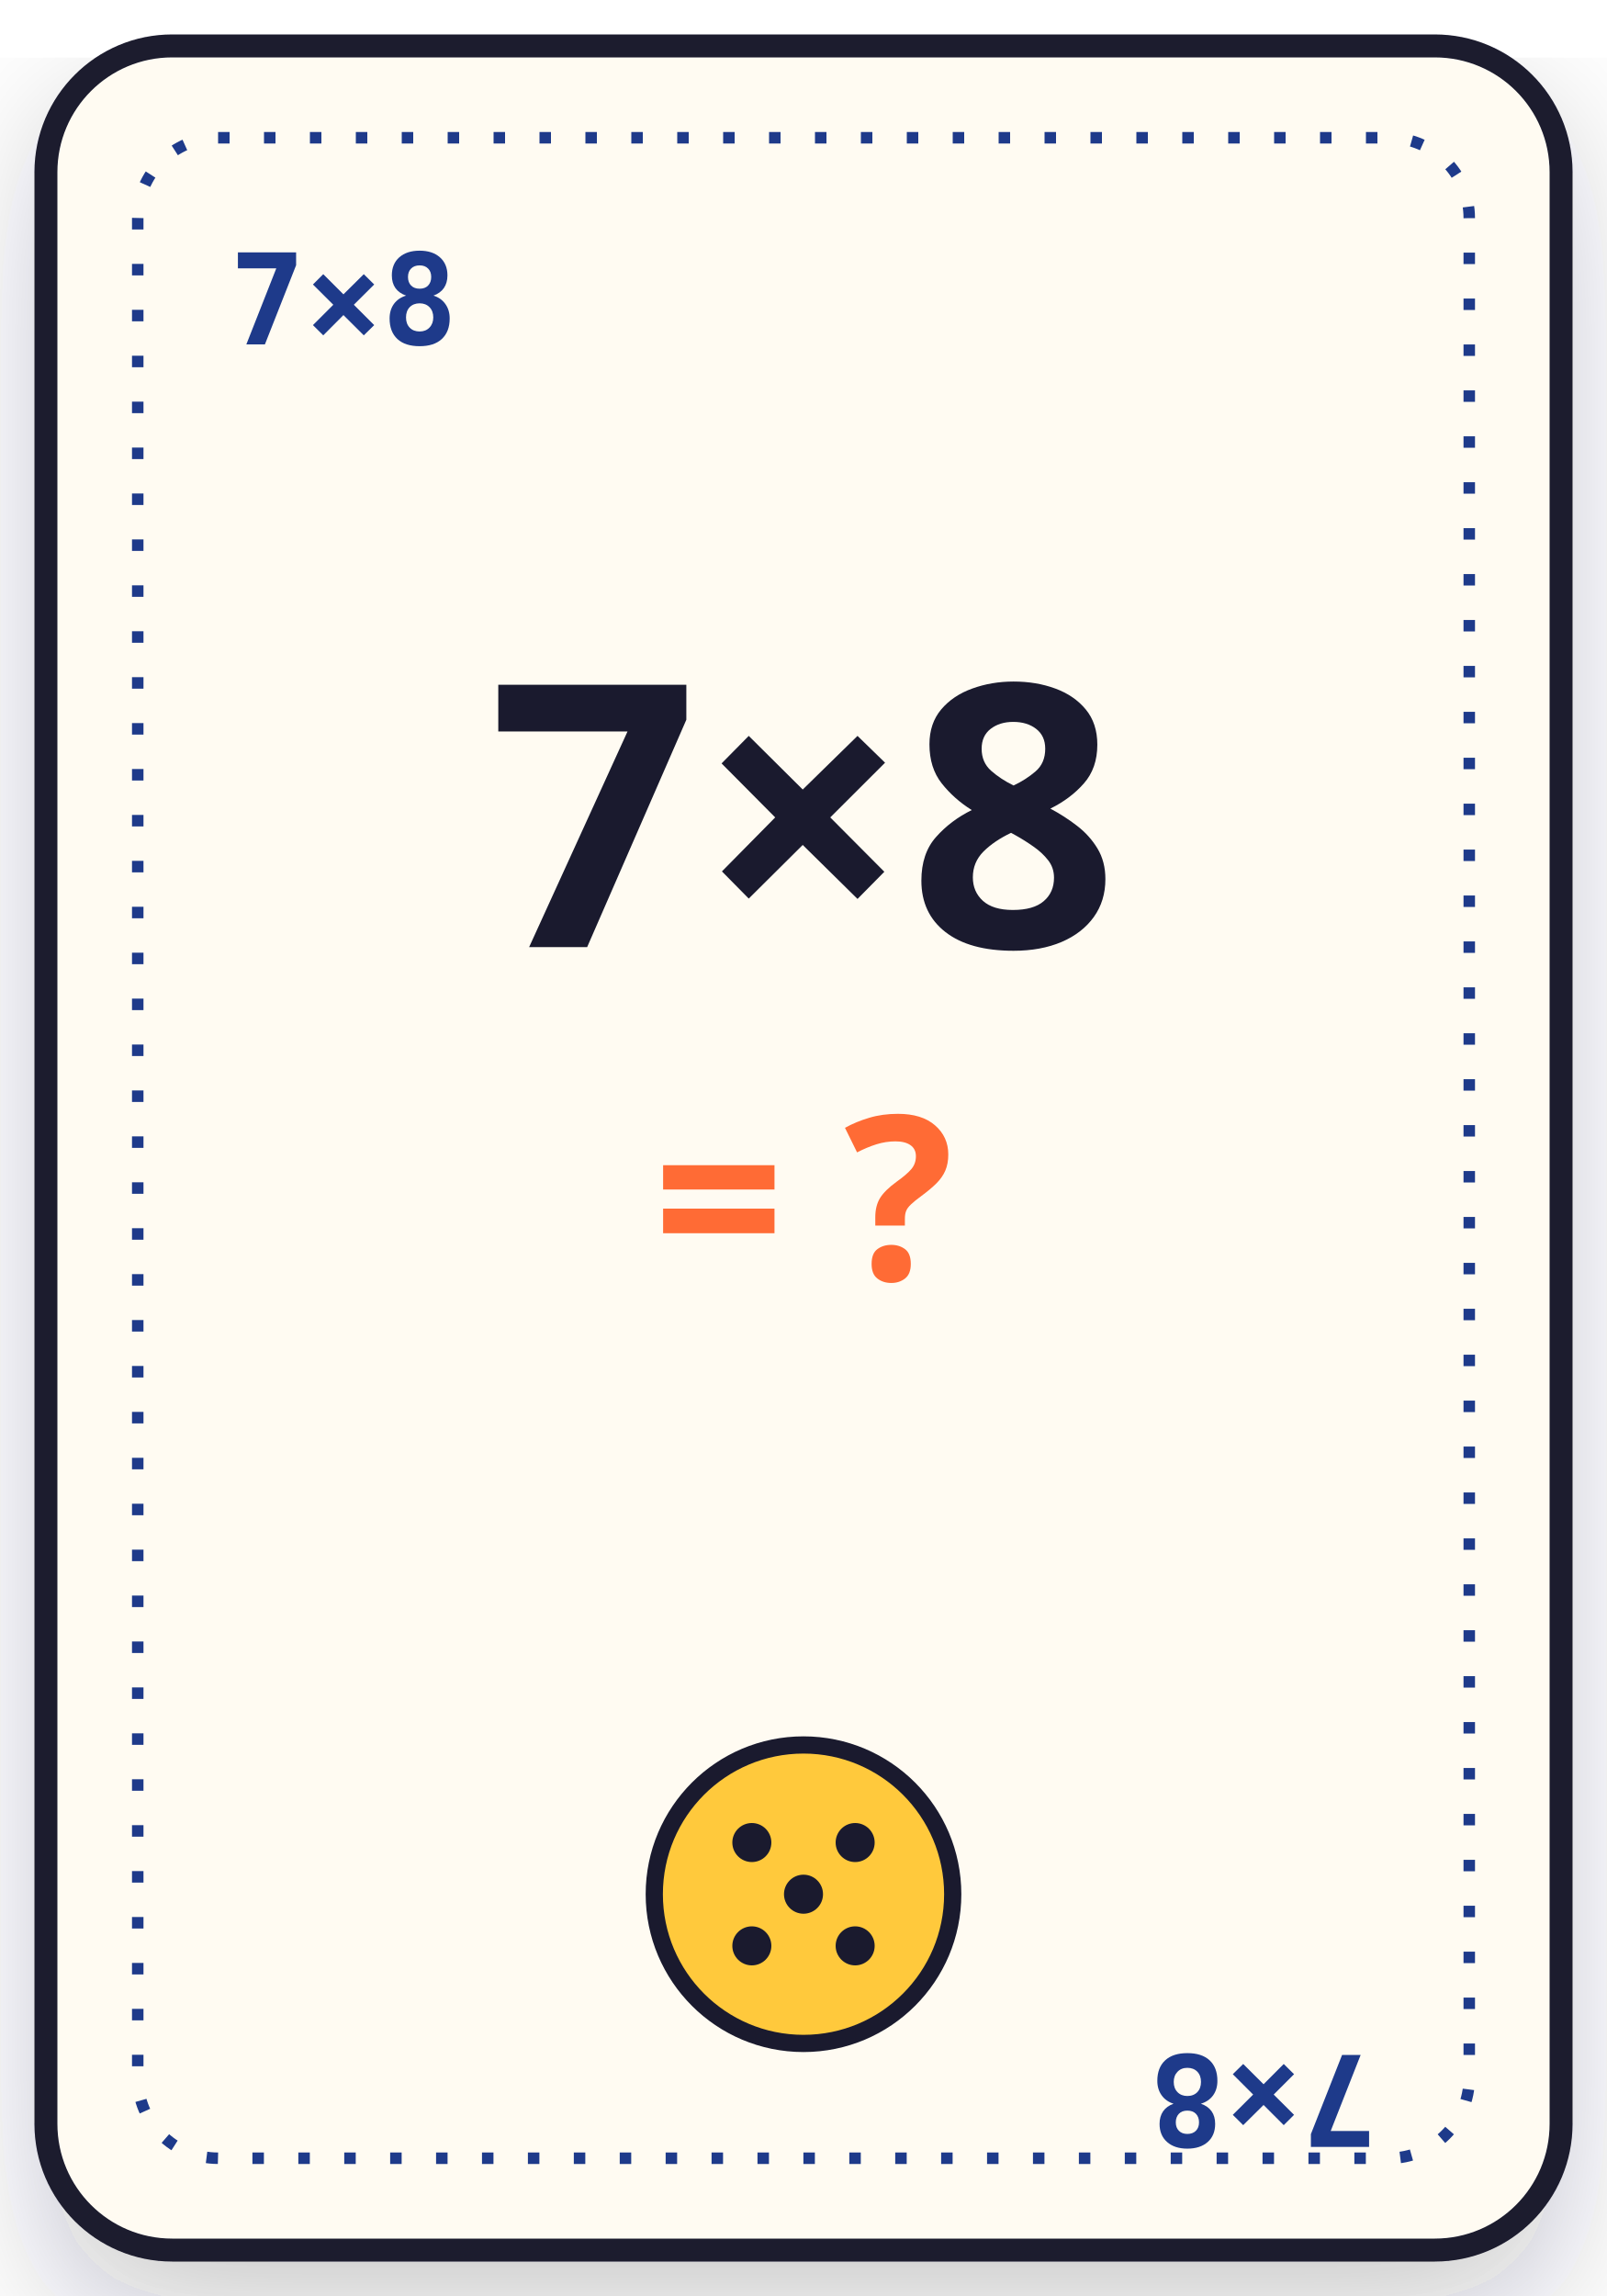
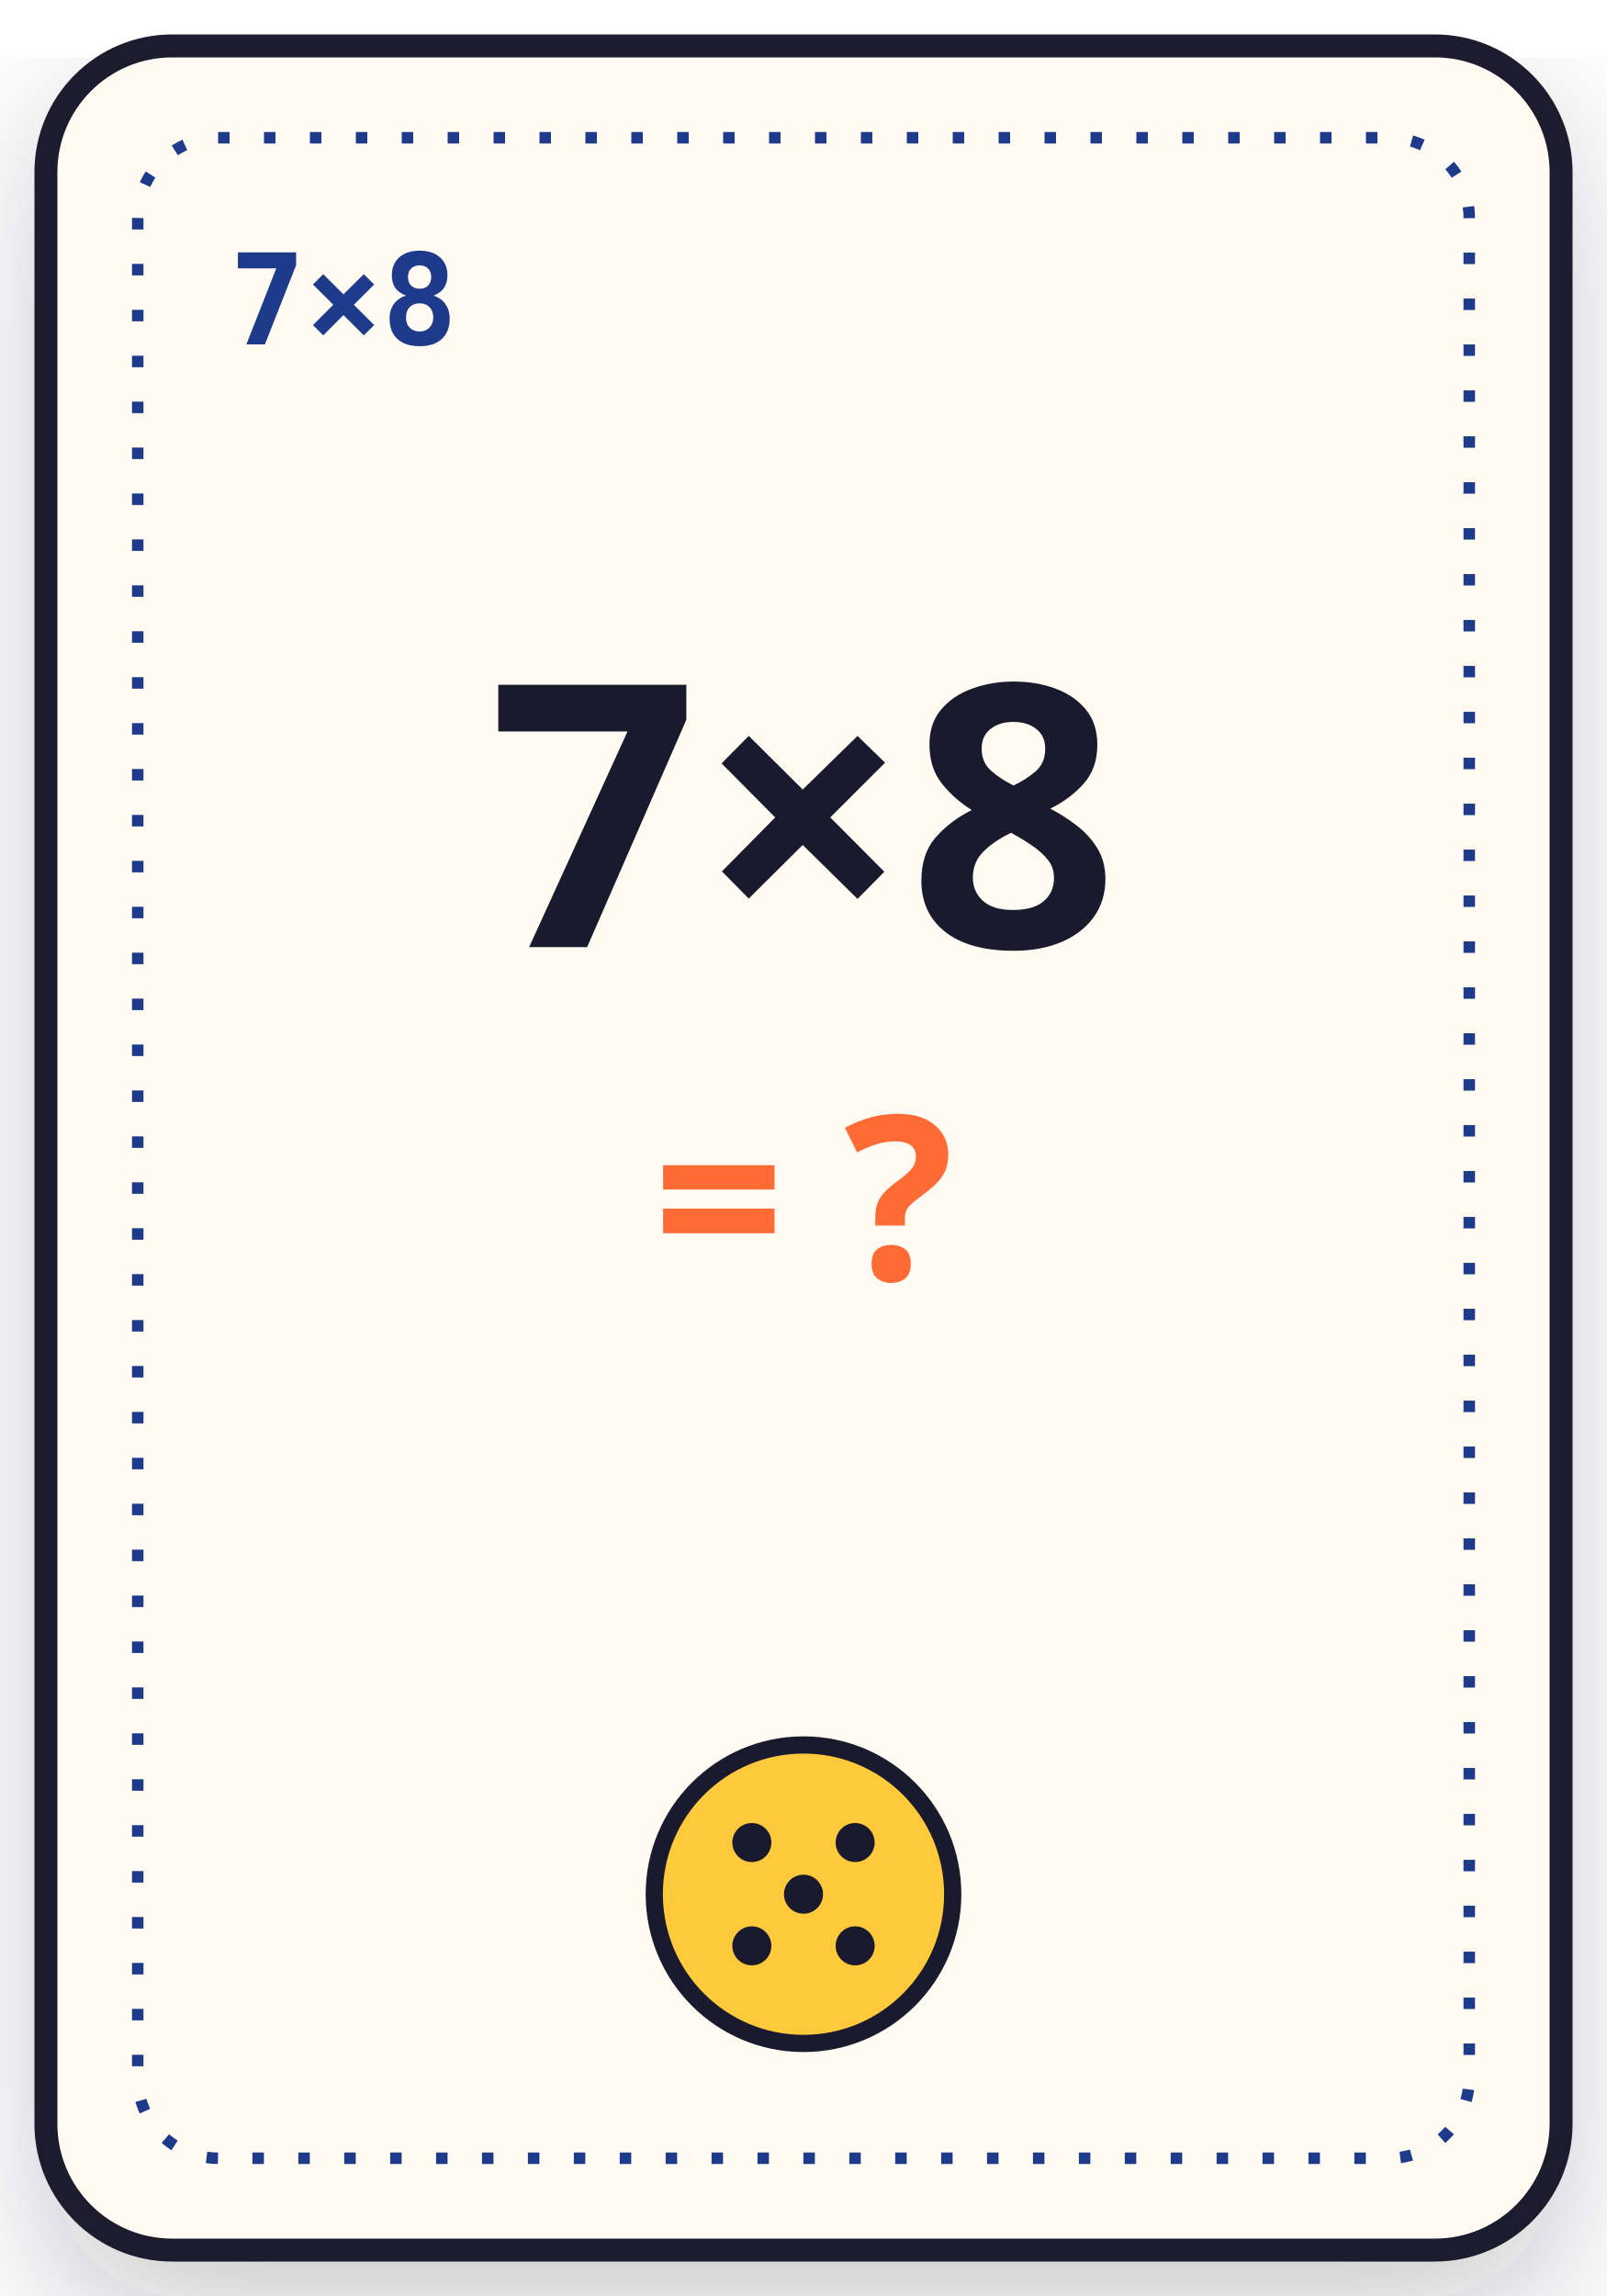
<svg xmlns="http://www.w3.org/2000/svg" viewBox="0 0 280 400">
  <defs>
    <filter id="cardShadow" x="-20%" y="-20%" width="140%" height="140%">
      <feDropShadow dx="0" dy="10" stdDeviation="14" flood-color="#1A1A2E" flood-opacity="0.25" />
    </filter>
  </defs>
  <rect x="8" y="8" width="264" height="384" rx="22" fill="#FFFBF2" stroke="#1A1A2E" stroke-width="4" filter="url(#cardShadow)" />
  <rect x="24" y="24" width="232" height="352" rx="14" fill="none" stroke="#1E3A8A" stroke-width="2" stroke-dasharray="2 6" />
  <text x="40" y="60" font-family="'Space Mono', monospace" font-size="22" font-weight="700" fill="#1E3A8A">7×8</text>
-   <text x="240" y="358" font-family="'Space Mono', monospace" font-size="22" font-weight="700" fill="#1E3A8A" transform="rotate(180 240 358)">7×8</text>
  <g transform="translate(140,165)">
    <text x="0" y="0" font-family="'Fredoka', sans-serif" font-size="64" font-weight="700" fill="#1A1A2E" text-anchor="middle">7×8</text>
    <text x="0" y="58" font-family="'Fredoka', sans-serif" font-size="40" font-weight="600" fill="#FF6B35" text-anchor="middle">= ?</text>
  </g>
  <g transform="translate(140,330)">
    <circle cx="0" cy="0" r="26" fill="#FFC93C" stroke="#1A1A2E" stroke-width="3" />
    <circle cx="-9" cy="-9" r="3.4" fill="#1A1A2E" />
    <circle cx="9" cy="9" r="3.4" fill="#1A1A2E" />
    <circle cx="0" cy="0" r="3.4" fill="#1A1A2E" />
    <circle cx="9" cy="-9" r="3.4" fill="#1A1A2E" />
    <circle cx="-9" cy="9" r="3.4" fill="#1A1A2E" />
  </g>
</svg>
